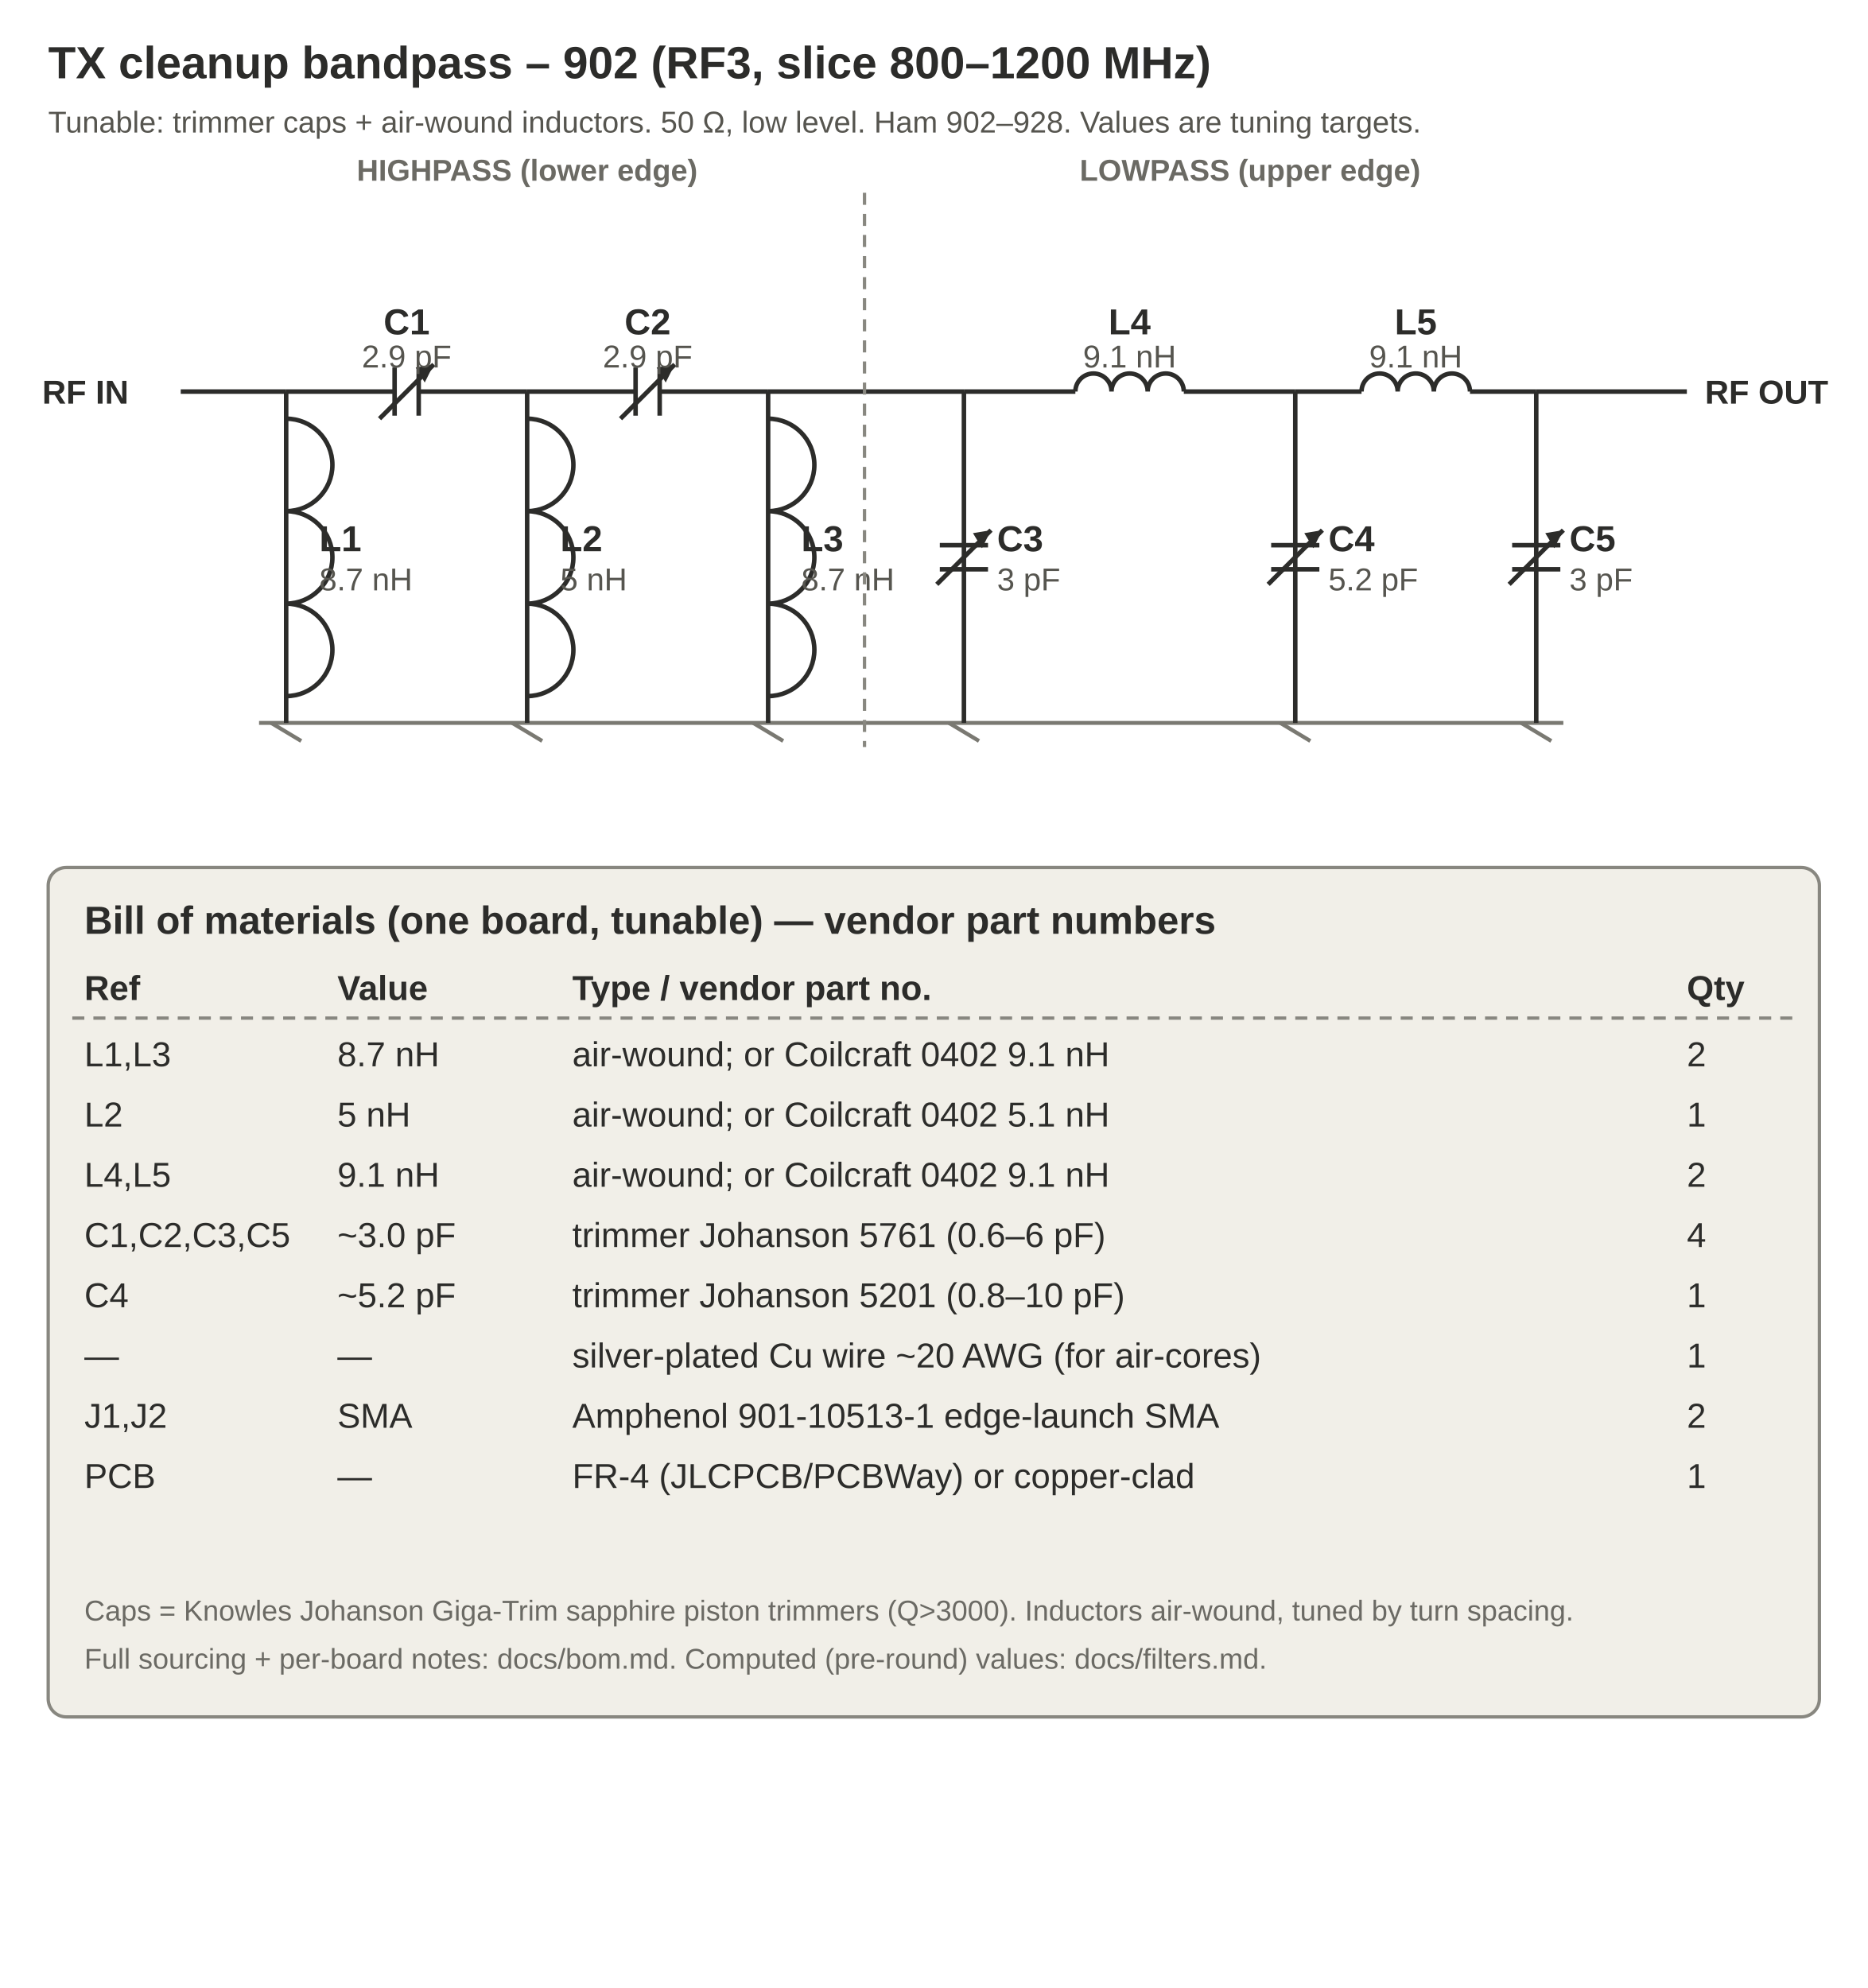
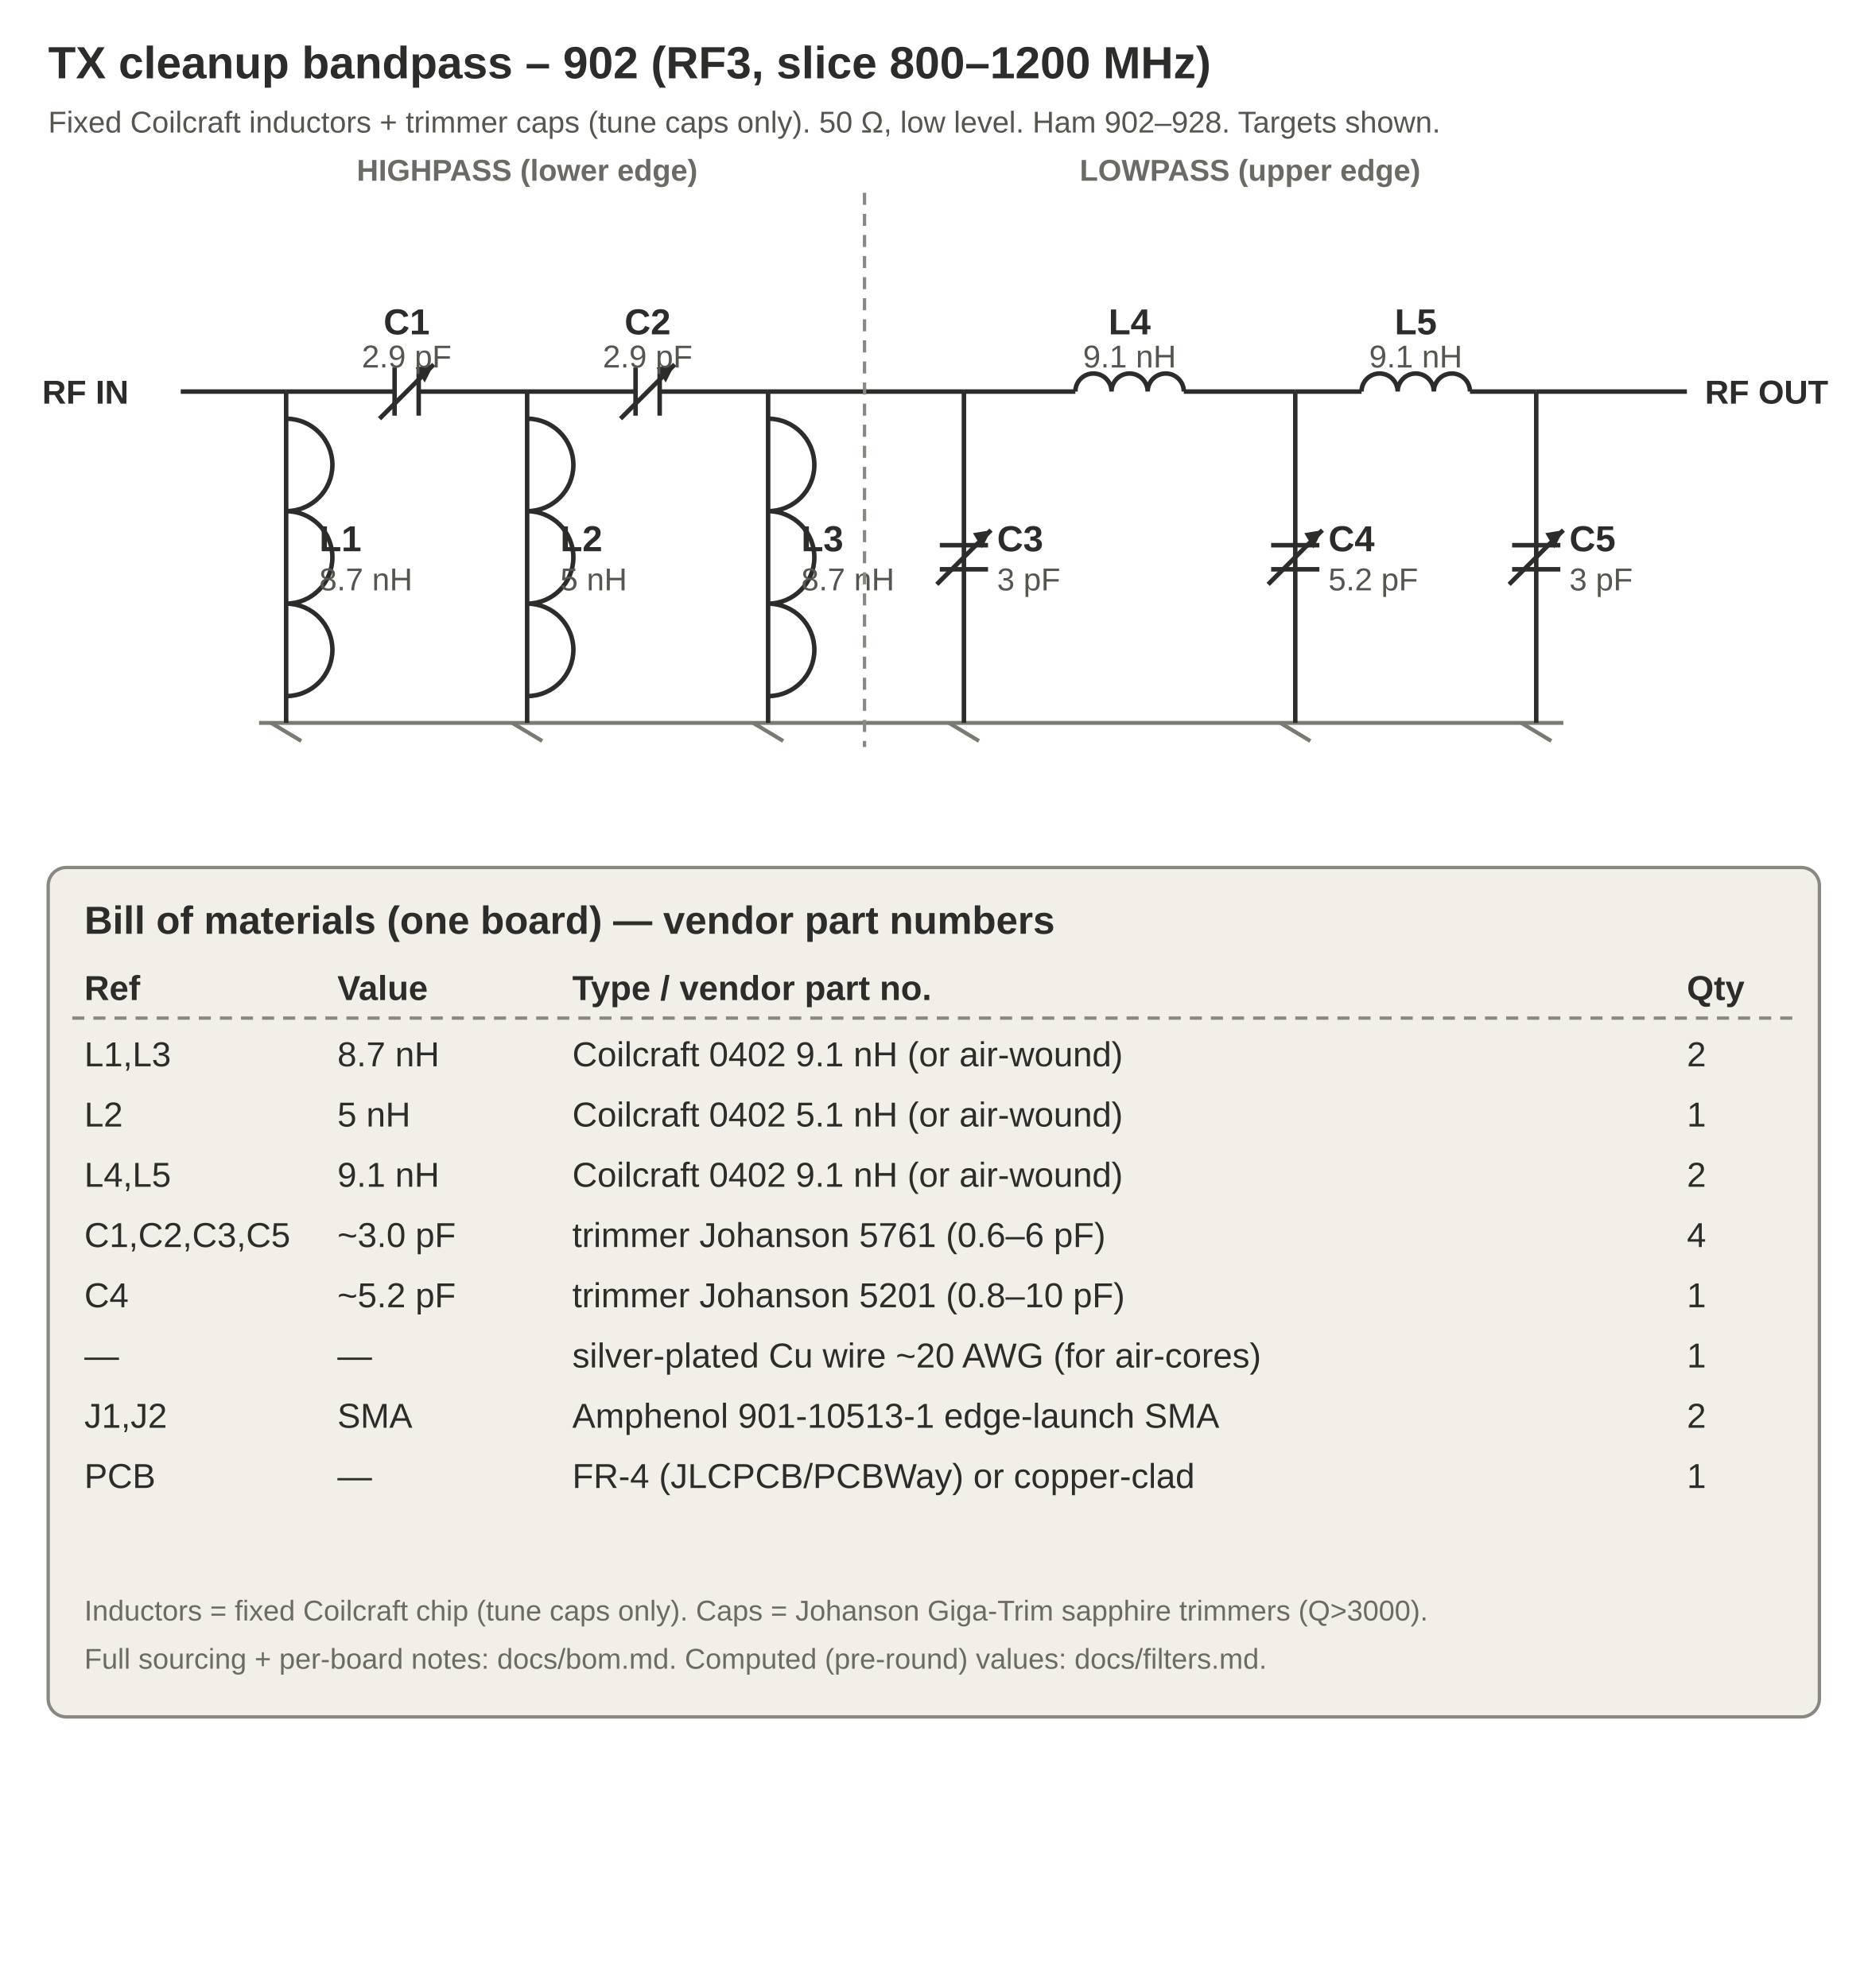
<svg xmlns="http://www.w3.org/2000/svg" width="1240" height="1320" viewBox="0 0 620 660" role="img">
  <style>text{font-family:Arial,Helvetica,sans-serif}.h1{font-size:15px;font-weight:700;fill:#2C2C2A}.h2{font-size:10px;fill:#56554f}.w{stroke:#2C2C2A;stroke-width:1.5;fill:none}.gnd{stroke:#7a7972;stroke-width:1.3}.lbl{font-size:12px;font-weight:700;fill:#2C2C2A}.val{font-size:10.5px;fill:#56554f}.sec{font-size:10px;font-weight:700;fill:#6b6a64}.port{font-size:11px;font-weight:700;fill:#2C2C2A}.cap2{font-size:9.5px;fill:#6b6a64}.th{font-size:11.5px;font-weight:700;fill:#2C2C2A}.td{font-size:11.5px;fill:#2C2C2A}.div{stroke:#888780;stroke-width:1.1;stroke-dasharray:4 3}.box{fill:#F1EFE8;stroke:#888780;stroke-width:1.1}</style>
  <text class="h1" x="16" y="26">TX cleanup bandpass – 902 (RF3, slice 800–1200 MHz)</text>
-   <text class="h2" x="16" y="44">Tunable: trimmer caps + air-wound inductors. 50 Ω, low level. Ham 902–928. Values are tuning targets.</text>
+   <text class="h2" x="16" y="44">Fixed Coilcraft inductors + trimmer caps (tune caps only). 50 Ω, low level. Ham 902–928. Targets shown.</text>
  <text class="port" x="14" y="134">RF IN</text>
  <text class="port" x="566" y="134">RF OUT</text>
  <line x1="60" y1="130" x2="95" y2="130" class="w" />
  <line x1="95" y1="130" x2="131" y2="130" class="w" />
  <line x1="131" y1="122" x2="131" y2="138" class="w" />
  <line x1="139" y1="122" x2="139" y2="138" class="w" />
  <line x1="126" y1="139" x2="144" y2="121" class="w" />
  <path d="M144 121 l-6 1 l3 5 z" fill="#2C2C2A" />
  <line x1="139" y1="130" x2="175" y2="130" class="w" />
  <text class="lbl" x="135" y="111" text-anchor="middle">C1</text>
  <text class="val" x="135" y="122" text-anchor="middle">2.9 pF</text>
  <line x1="175" y1="130" x2="211" y2="130" class="w" />
  <line x1="211" y1="122" x2="211" y2="138" class="w" />
  <line x1="219" y1="122" x2="219" y2="138" class="w" />
  <line x1="206" y1="139" x2="224" y2="121" class="w" />
  <path d="M224 121 l-6 1 l3 5 z" fill="#2C2C2A" />
  <line x1="219" y1="130" x2="255" y2="130" class="w" />
  <text class="lbl" x="215" y="111" text-anchor="middle">C2</text>
  <text class="val" x="215" y="122" text-anchor="middle">2.9 pF</text>
  <line x1="255" y1="130" x2="320" y2="130" class="w" />
  <line x1="320" y1="130" x2="357" y2="130" class="w" />
  <path d="M357 130 a6 6 0 0 1 12 0 a6 6 0 0 1 12 0 a6 6 0 0 1 12 0" class="w" />
  <line x1="393" y1="130" x2="430" y2="130" class="w" />
  <text class="lbl" x="375" y="111" text-anchor="middle">L4</text>
  <text class="val" x="375" y="122" text-anchor="middle">9.1 nH</text>
  <line x1="430" y1="130" x2="452" y2="130" class="w" />
  <path d="M452 130 a6 6 0 0 1 12 0 a6 6 0 0 1 12 0 a6 6 0 0 1 12 0" class="w" />
  <line x1="488" y1="130" x2="510" y2="130" class="w" />
  <text class="lbl" x="470" y="111" text-anchor="middle">L5</text>
  <text class="val" x="470" y="122" text-anchor="middle">9.1 nH</text>
  <line x1="510" y1="130" x2="560" y2="130" class="w" />
  <line x1="86" y1="240" x2="519" y2="240" class="gnd" />
  <line x1="95" y1="130" x2="95" y2="240" class="w" />
  <path d="M95 139 a6 6 0 0 1 0 30.7 a6 6 0 0 1 0 30.7 a6 6 0 0 1 0 30.7" class="w" />
  <line x1="90" y1="240" x2="100" y2="246" class="gnd" />
  <text class="lbl" x="106" y="183">L1</text>
  <text class="val" x="106" y="196">8.7 nH</text>
  <line x1="175" y1="130" x2="175" y2="240" class="w" />
  <path d="M175 139 a6 6 0 0 1 0 30.7 a6 6 0 0 1 0 30.7 a6 6 0 0 1 0 30.7" class="w" />
  <line x1="170" y1="240" x2="180" y2="246" class="gnd" />
  <text class="lbl" x="186" y="183">L2</text>
  <text class="val" x="186" y="196">5 nH</text>
  <line x1="255" y1="130" x2="255" y2="240" class="w" />
  <path d="M255 139 a6 6 0 0 1 0 30.7 a6 6 0 0 1 0 30.7 a6 6 0 0 1 0 30.7" class="w" />
  <line x1="250" y1="240" x2="260" y2="246" class="gnd" />
  <text class="lbl" x="266" y="183">L3</text>
  <text class="val" x="266" y="196">8.7 nH</text>
  <line x1="320" y1="130" x2="320" y2="240" class="w" />
  <line x1="312" y1="181" x2="328" y2="181" class="w" />
  <line x1="312" y1="189" x2="328" y2="189" class="w" />
  <line x1="311" y1="194" x2="329" y2="176" class="w" />
  <path d="M329 176 l-6 1 l3 5 z" fill="#2C2C2A" />
  <line x1="315" y1="240" x2="325" y2="246" class="gnd" />
  <text class="lbl" x="331" y="183">C3</text>
  <text class="val" x="331" y="196">3 pF</text>
  <line x1="430" y1="130" x2="430" y2="240" class="w" />
  <line x1="422" y1="181" x2="438" y2="181" class="w" />
  <line x1="422" y1="189" x2="438" y2="189" class="w" />
  <line x1="421" y1="194" x2="439" y2="176" class="w" />
  <path d="M439 176 l-6 1 l3 5 z" fill="#2C2C2A" />
  <line x1="425" y1="240" x2="435" y2="246" class="gnd" />
  <text class="lbl" x="441" y="183">C4</text>
  <text class="val" x="441" y="196">5.2 pF</text>
  <line x1="510" y1="130" x2="510" y2="240" class="w" />
  <line x1="502" y1="181" x2="518" y2="181" class="w" />
  <line x1="502" y1="189" x2="518" y2="189" class="w" />
  <line x1="501" y1="194" x2="519" y2="176" class="w" />
  <path d="M519 176 l-6 1 l3 5 z" fill="#2C2C2A" />
  <line x1="505" y1="240" x2="515" y2="246" class="gnd" />
  <text class="lbl" x="521" y="183">C5</text>
  <text class="val" x="521" y="196">3 pF</text>
  <line x1="287" y1="64" x2="287" y2="248" class="div" />
  <text class="sec" x="175" y="60" text-anchor="middle">HIGHPASS (lower edge)</text>
  <text class="sec" x="415" y="60" text-anchor="middle">LOWPASS (upper edge)</text>
  <rect class="box" x="16" y="288" width="588" height="282" rx="6" />
-   <text class="h1" x="28" y="310" style="font-size:13px">Bill of materials (one board, tunable) — vendor part numbers</text>
+   <text class="h1" x="28" y="310" style="font-size:13px">Bill of materials (one board) — vendor part numbers</text>
  <text class="th" x="28" y="332">Ref</text>
  <text class="th" x="112" y="332">Value</text>
  <text class="th" x="190" y="332">Type / vendor part no.</text>
  <text class="th" x="560" y="332">Qty</text>
  <line x1="24" y1="338" x2="596" y2="338" class="div" />
  <text class="td" x="28" y="354">L1,L3</text>
  <text class="td" x="112" y="354">8.7 nH</text>
-   <text class="td" x="190" y="354">air-wound; or Coilcraft 0402 9.1 nH</text>
+   <text class="td" x="190" y="354">Coilcraft 0402 9.1 nH (or air-wound)</text>
  <text class="td" x="560" y="354">2</text>
  <text class="td" x="28" y="374">L2</text>
  <text class="td" x="112" y="374">5 nH</text>
-   <text class="td" x="190" y="374">air-wound; or Coilcraft 0402 5.1 nH</text>
+   <text class="td" x="190" y="374">Coilcraft 0402 5.1 nH (or air-wound)</text>
  <text class="td" x="560" y="374">1</text>
  <text class="td" x="28" y="394">L4,L5</text>
  <text class="td" x="112" y="394">9.1 nH</text>
-   <text class="td" x="190" y="394">air-wound; or Coilcraft 0402 9.1 nH</text>
+   <text class="td" x="190" y="394">Coilcraft 0402 9.1 nH (or air-wound)</text>
  <text class="td" x="560" y="394">2</text>
  <text class="td" x="28" y="414">C1,C2,C3,C5</text>
  <text class="td" x="112" y="414">~3.0 pF</text>
  <text class="td" x="190" y="414">trimmer Johanson 5761 (0.6–6 pF)</text>
  <text class="td" x="560" y="414">4</text>
  <text class="td" x="28" y="434">C4</text>
  <text class="td" x="112" y="434">~5.2 pF</text>
  <text class="td" x="190" y="434">trimmer Johanson 5201 (0.8–10 pF)</text>
  <text class="td" x="560" y="434">1</text>
  <text class="td" x="28" y="454">—</text>
  <text class="td" x="112" y="454">—</text>
  <text class="td" x="190" y="454">silver-plated Cu wire ~20 AWG (for air-cores)</text>
  <text class="td" x="560" y="454">1</text>
  <text class="td" x="28" y="474">J1,J2</text>
  <text class="td" x="112" y="474">SMA</text>
  <text class="td" x="190" y="474">Amphenol 901-10513-1 edge-launch SMA</text>
  <text class="td" x="560" y="474">2</text>
  <text class="td" x="28" y="494">PCB</text>
  <text class="td" x="112" y="494">—</text>
  <text class="td" x="190" y="494">FR-4 (JLCPCB/PCBWay) or copper-clad</text>
  <text class="td" x="560" y="494">1</text>
-   <text class="cap2" x="28" y="538">Caps = Knowles Johanson Giga-Trim sapphire piston trimmers (Q&gt;3000). Inductors air-wound, tuned by turn spacing.</text>
+   <text class="cap2" x="28" y="538">Inductors = fixed Coilcraft chip (tune caps only). Caps = Johanson Giga-Trim sapphire trimmers (Q&gt;3000).</text>
  <text class="cap2" x="28" y="554">Full sourcing + per-board notes: docs/bom.md. Computed (pre-round) values: docs/filters.md.</text>
</svg>
